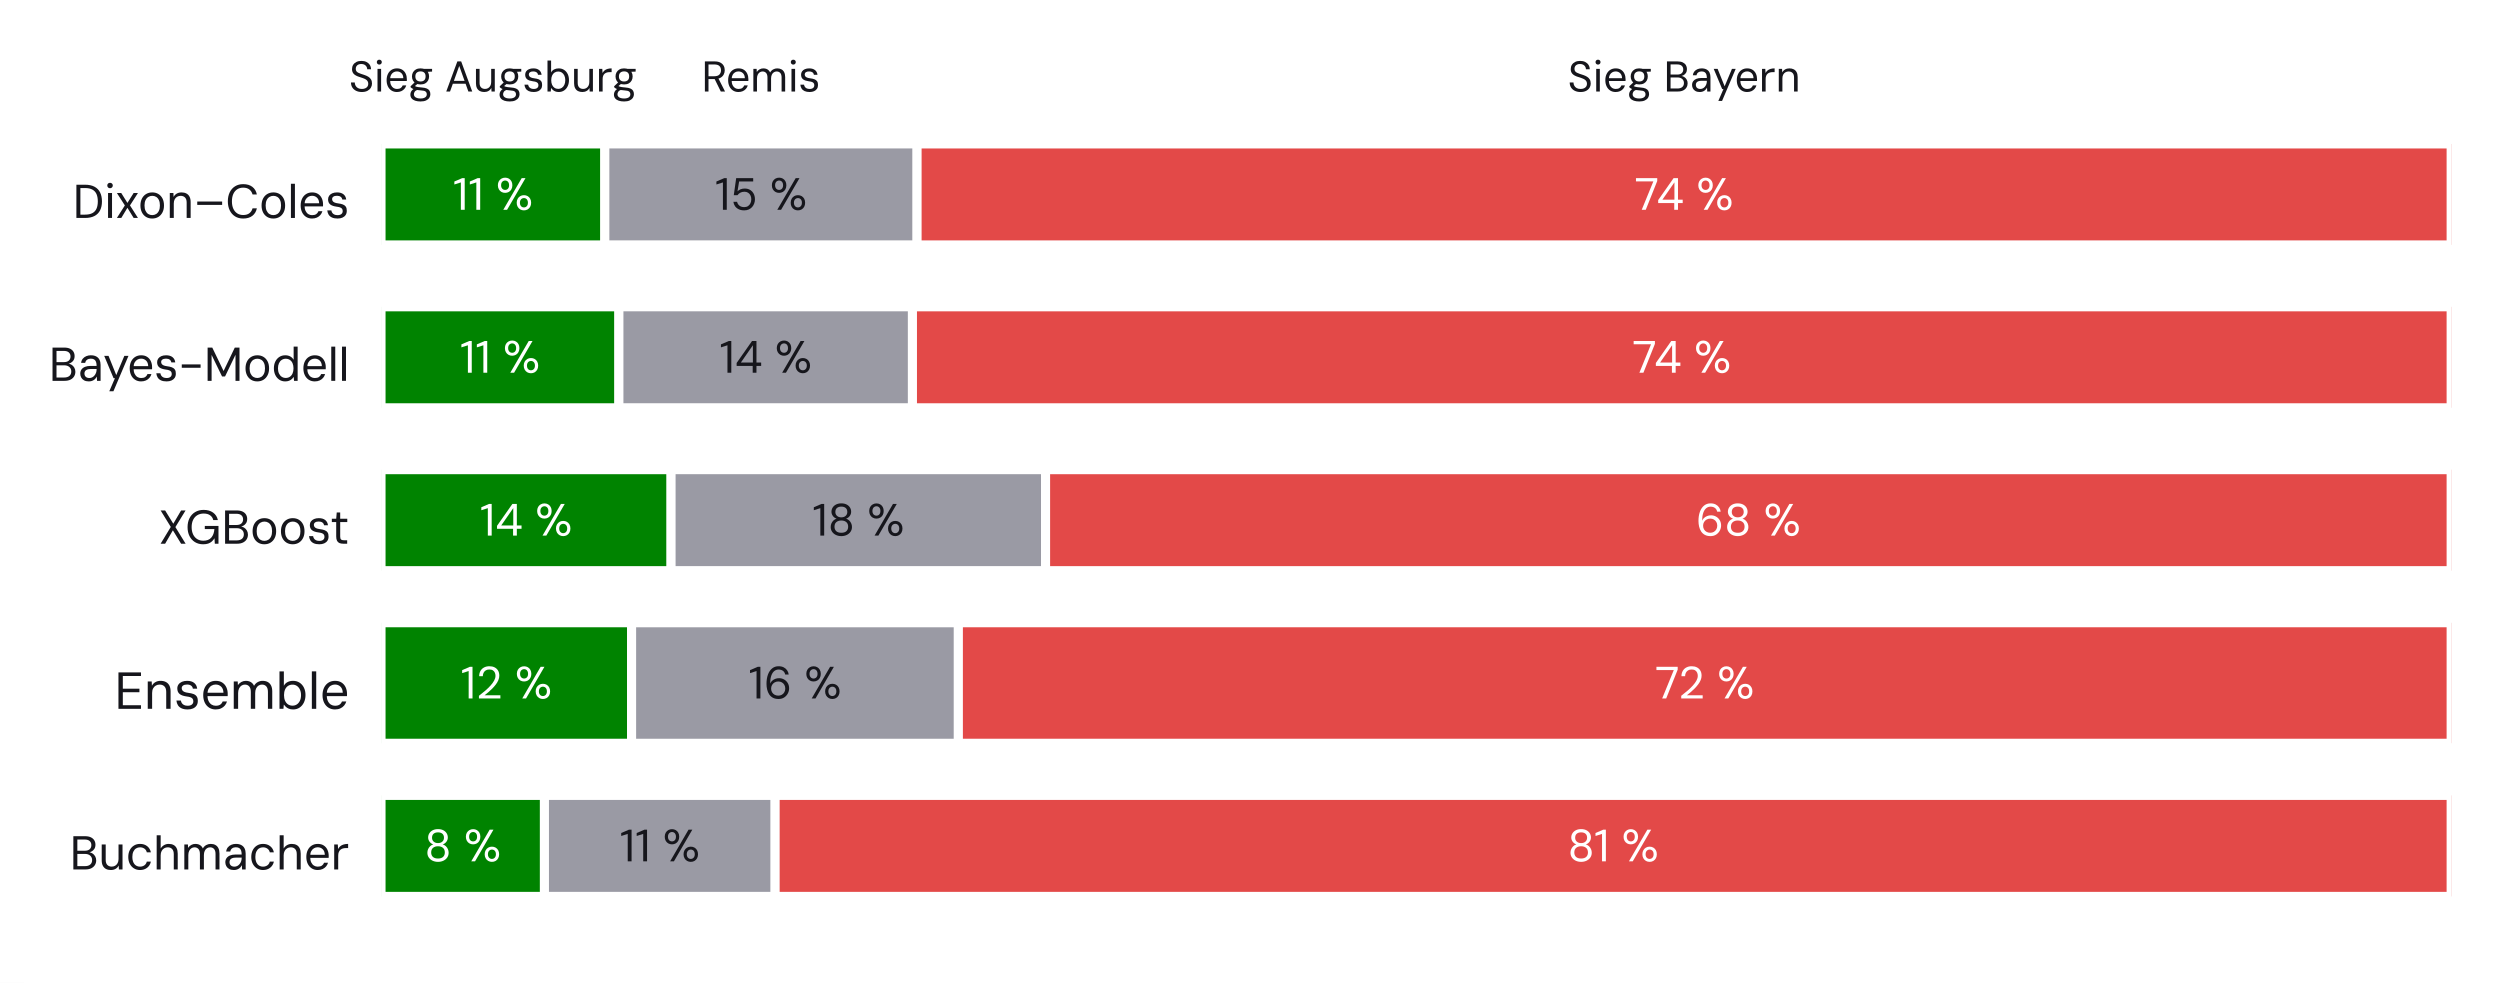
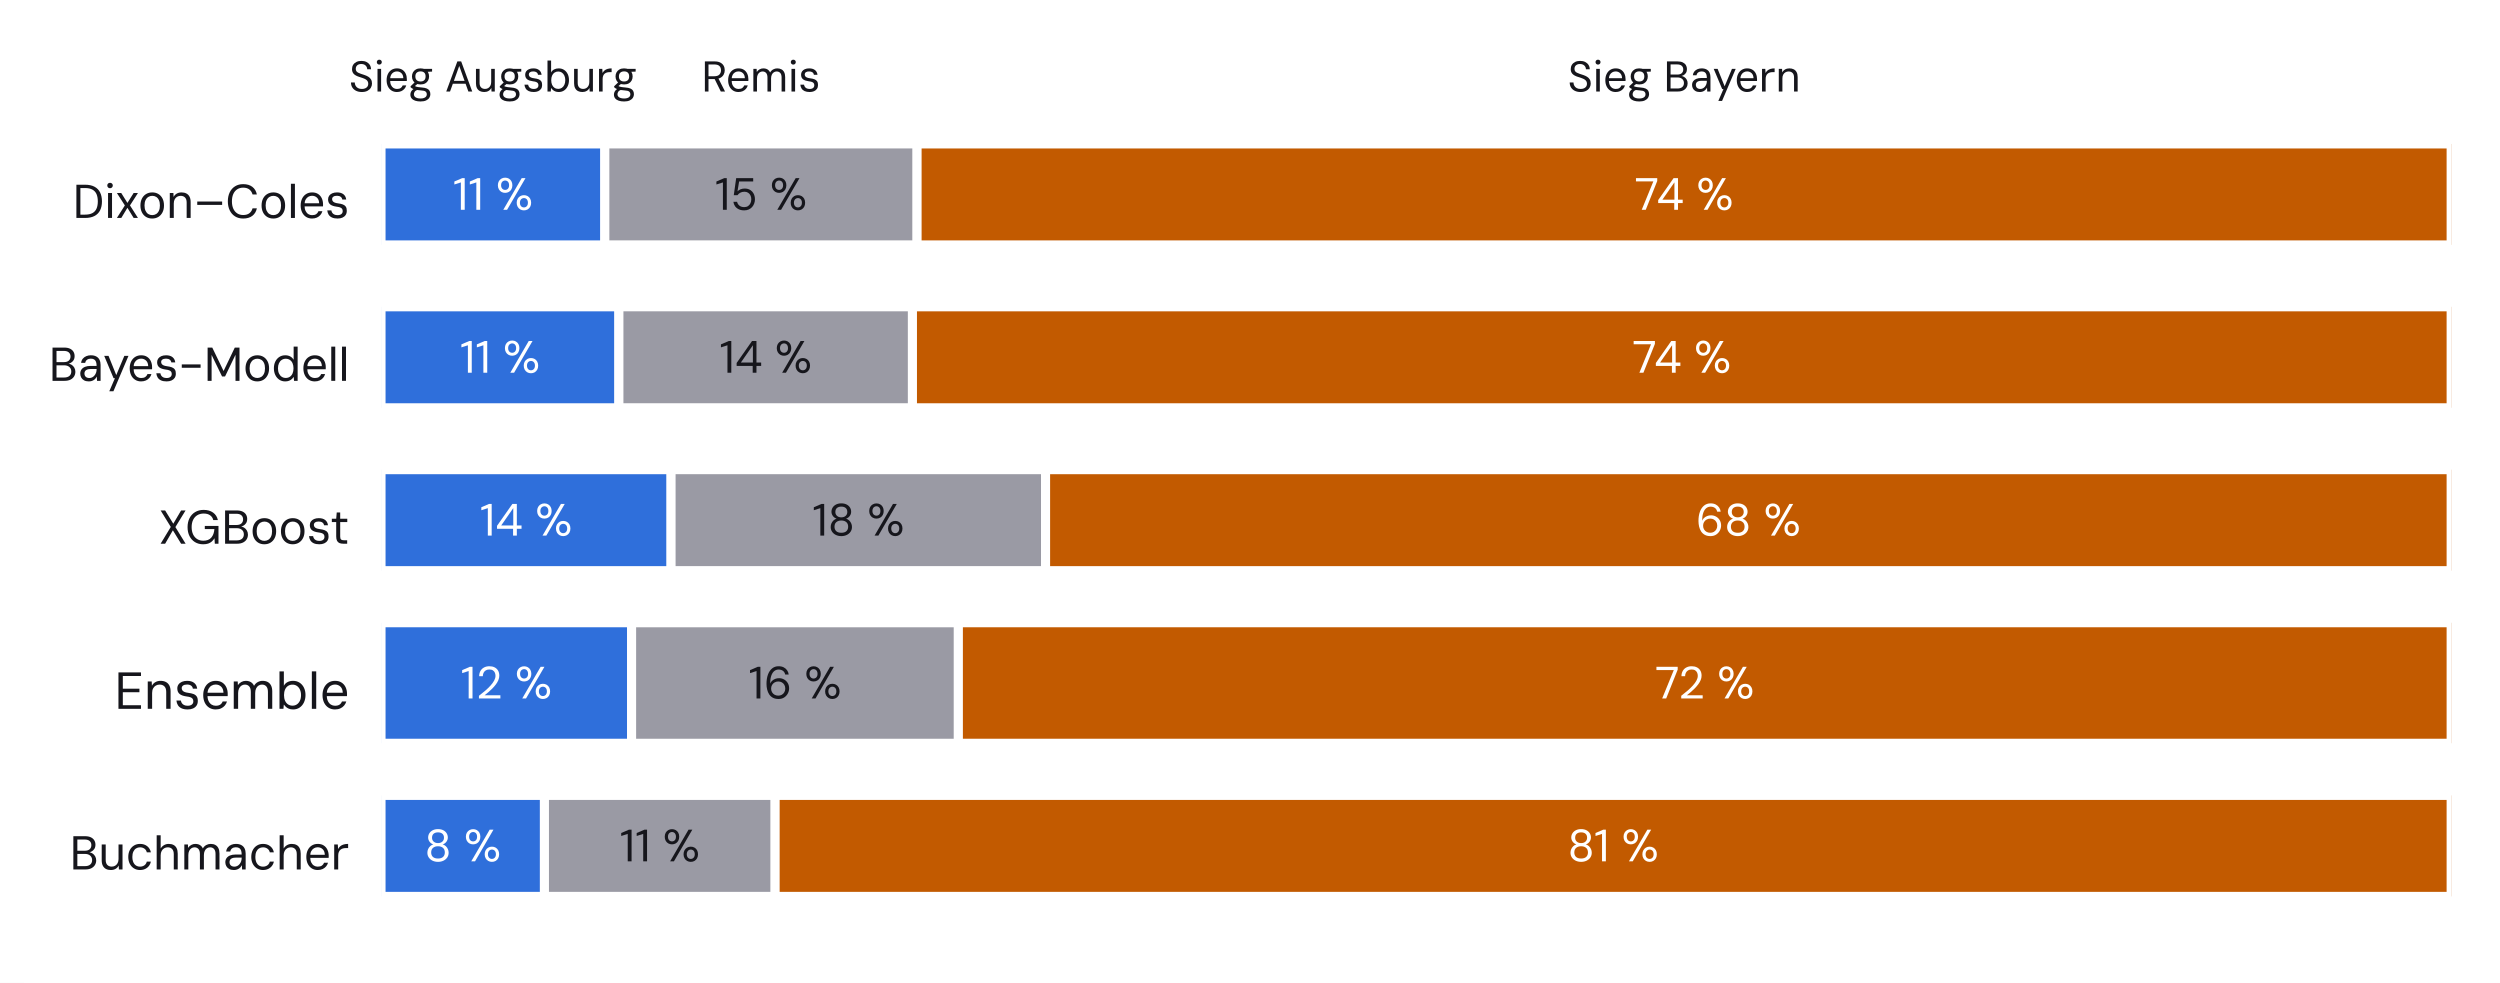
<svg xmlns="http://www.w3.org/2000/svg" xmlns:xlink="http://www.w3.org/1999/xlink" width="552.579pt" height="217.245pt" viewBox="-5.278 0 552.579 217.245" version="1.1">
  <defs>
    <style type="text/css">*{stroke-linejoin: round; stroke-linecap: butt}</style>
  </defs>
  <g id="figure_1">
    <rect x="-5.278" y="0" width="552.579" height="217.245" style="fill: #ffffff" />
    <g id="patch_1">
      <path d="M 0 217.245  L 547.301 217.245  L 547.301 0  L 0 0  z " style="fill: #ffffff" />
    </g>
    <g id="axes_1">
      <g id="patch_2">
        <path d="M 78.941 206.445  L 536.501 206.445  L 536.501 23.493  L 78.941 23.493  z " style="fill: #ffffff" />
      </g>
      <g id="patch_3">
-         <path d="M 78.941 198.129  L 115.06 198.129  L 115.06 175.809  L 78.941 175.809  z " clip-path="url(#pcc9190edcc)" style="fill: #008300; stroke: #ffffff; stroke-width: 2; stroke-linejoin: miter" />
+         <path d="M 78.941 198.129  L 115.06 198.129  L 115.06 175.809  L 78.941 175.809  z " clip-path="url(#pcc9190edcc)" style="fill: #2f6fdb; stroke: #ffffff; stroke-width: 2; stroke-linejoin: miter" />
      </g>
      <g id="patch_4">
        <path d="M 115.06 198.129  L 166.051 198.129  L 166.051 175.809  L 115.06 175.809  z " clip-path="url(#pcc9190edcc)" style="fill: #9a9aa4; stroke: #ffffff; stroke-width: 2; stroke-linejoin: miter" />
      </g>
      <g id="patch_5">
-         <path d="M 166.051 198.129  L 536.501 198.129  L 536.501 175.809  L 166.051 175.809  z " clip-path="url(#pcc9190edcc)" style="fill: #e34948; stroke: #ffffff; stroke-width: 2; stroke-linejoin: miter" />
+         <path d="M 166.051 198.129  L 536.501 198.129  L 536.501 175.809  L 166.051 175.809  z " clip-path="url(#pcc9190edcc)" style="fill: #c25a00; stroke: #ffffff; stroke-width: 2; stroke-linejoin: miter" />
      </g>
      <g id="patch_6">
-         <path d="M 78.941 164.289  L 134.324 164.289  L 134.324 137.649  L 78.941 137.649  z " clip-path="url(#pcc9190edcc)" style="fill: #008300; stroke: #ffffff; stroke-width: 2; stroke-linejoin: miter" />
+         <path d="M 78.941 164.289  L 134.324 164.289  L 134.324 137.649  L 78.941 137.649  z " clip-path="url(#pcc9190edcc)" style="fill: #2f6fdb; stroke: #ffffff; stroke-width: 2; stroke-linejoin: miter" />
      </g>
      <g id="patch_7">
        <path d="M 134.324 164.289  L 206.551 164.289  L 206.551 137.649  L 134.324 137.649  z " clip-path="url(#pcc9190edcc)" style="fill: #9a9aa4; stroke: #ffffff; stroke-width: 2; stroke-linejoin: miter" />
      </g>
      <g id="patch_8">
-         <path d="M 206.551 164.289  L 536.501 164.289  L 536.501 137.649  L 206.551 137.649  z " clip-path="url(#pcc9190edcc)" style="fill: #e34948; stroke: #ffffff; stroke-width: 2; stroke-linejoin: miter" />
+         <path d="M 206.551 164.289  L 536.501 164.289  L 536.501 137.649  L 206.551 137.649  z " clip-path="url(#pcc9190edcc)" style="fill: #c25a00; stroke: #ffffff; stroke-width: 2; stroke-linejoin: miter" />
      </g>
      <g id="patch_9">
-         <path d="M 78.941 126.129  L 143.048 126.129  L 143.048 103.809  L 78.941 103.809  z " clip-path="url(#pcc9190edcc)" style="fill: #008300; stroke: #ffffff; stroke-width: 2; stroke-linejoin: miter" />
+         <path d="M 78.941 126.129  L 143.048 126.129  L 143.048 103.809  L 78.941 103.809  z " clip-path="url(#pcc9190edcc)" style="fill: #2f6fdb; stroke: #ffffff; stroke-width: 2; stroke-linejoin: miter" />
      </g>
      <g id="patch_10">
        <path d="M 143.048 126.129  L 225.828 126.129  L 225.828 103.809  L 143.048 103.809  z " clip-path="url(#pcc9190edcc)" style="fill: #9a9aa4; stroke: #ffffff; stroke-width: 2; stroke-linejoin: miter" />
      </g>
      <g id="patch_11">
-         <path d="M 225.828 126.129  L 536.501 126.129  L 536.501 103.809  L 225.828 103.809  z " clip-path="url(#pcc9190edcc)" style="fill: #e34948; stroke: #ffffff; stroke-width: 2; stroke-linejoin: miter" />
+         <path d="M 225.828 126.129  L 536.501 126.129  L 536.501 103.809  L 225.828 103.809  z " clip-path="url(#pcc9190edcc)" style="fill: #c25a00; stroke: #ffffff; stroke-width: 2; stroke-linejoin: miter" />
      </g>
      <g id="patch_12">
-         <path d="M 78.941 90.129  L 131.518 90.129  L 131.518 67.809  L 78.941 67.809  z " clip-path="url(#pcc9190edcc)" style="fill: #008300; stroke: #ffffff; stroke-width: 2; stroke-linejoin: miter" />
+         <path d="M 78.941 90.129  L 131.518 90.129  L 131.518 67.809  L 78.941 67.809  z " clip-path="url(#pcc9190edcc)" style="fill: #2f6fdb; stroke: #ffffff; stroke-width: 2; stroke-linejoin: miter" />
      </g>
      <g id="patch_13">
        <path d="M 131.518 90.129  L 196.4 90.129  L 196.4 67.809  L 131.518 67.809  z " clip-path="url(#pcc9190edcc)" style="fill: #9a9aa4; stroke: #ffffff; stroke-width: 2; stroke-linejoin: miter" />
      </g>
      <g id="patch_14">
-         <path d="M 196.4 90.129  L 536.501 90.129  L 536.501 67.809  L 196.4 67.809  z " clip-path="url(#pcc9190edcc)" style="fill: #e34948; stroke: #ffffff; stroke-width: 2; stroke-linejoin: miter" />
+         <path d="M 196.4 90.129  L 536.501 90.129  L 536.501 67.809  L 196.4 67.809  z " clip-path="url(#pcc9190edcc)" style="fill: #c25a00; stroke: #ffffff; stroke-width: 2; stroke-linejoin: miter" />
      </g>
      <g id="patch_15">
-         <path d="M 78.941 54.129  L 128.407 54.129  L 128.407 31.809  L 78.941 31.809  z " clip-path="url(#pcc9190edcc)" style="fill: #008300; stroke: #ffffff; stroke-width: 2; stroke-linejoin: miter" />
+         <path d="M 78.941 54.129  L 128.407 54.129  L 128.407 31.809  L 78.941 31.809  z " clip-path="url(#pcc9190edcc)" style="fill: #2f6fdb; stroke: #ffffff; stroke-width: 2; stroke-linejoin: miter" />
      </g>
      <g id="patch_16">
        <path d="M 128.407 54.129  L 197.425 54.129  L 197.425 31.809  L 128.407 31.809  z " clip-path="url(#pcc9190edcc)" style="fill: #9a9aa4; stroke: #ffffff; stroke-width: 2; stroke-linejoin: miter" />
      </g>
      <g id="patch_17">
-         <path d="M 197.425 54.129  L 536.501 54.129  L 536.501 31.809  L 197.425 31.809  z " clip-path="url(#pcc9190edcc)" style="fill: #e34948; stroke: #ffffff; stroke-width: 2; stroke-linejoin: miter" />
+         <path d="M 197.425 54.129  L 536.501 54.129  L 536.501 31.809  L 197.425 31.809  z " clip-path="url(#pcc9190edcc)" style="fill: #c25a00; stroke: #ffffff; stroke-width: 2; stroke-linejoin: miter" />
      </g>
      <g id="matplotlib.axis_1" />
      <g id="matplotlib.axis_2">
        <g id="ytick_1">
          <g id="text_1">
            <g style="fill: #16161c" transform="translate(10.12734 192.177) scale(0.105 -0.105)">
              <defs>
                <path id="DMSans-9ptRegular-d" d="M 493 0  L 493 4480  L 2067 4480  Q 2541 4480 2851 4329  Q 3162 4179 3315 3920  Q 3469 3661 3469 3341  Q 3469 2995 3318 2764  Q 3168 2534 2928 2412  Q 2688 2291 2419 2266  L 2509 2330  Q 2797 2323 3040 2176  Q 3283 2029 3427 1779  Q 3571 1530 3571 1222  Q 3571 883 3404 604  Q 3238 326 2915 163  Q 2592 0 2118 0  L 493 0  z M 1030 448  L 2061 448  Q 2515 448 2768 662  Q 3021 877 3021 1261  Q 3021 1638 2761 1865  Q 2502 2093 2048 2093  L 1030 2093  L 1030 448  z M 1030 2522  L 2029 2522  Q 2464 2522 2691 2726  Q 2918 2931 2918 3283  Q 2918 3622 2691 3827  Q 2464 4032 2010 4032  L 1030 4032  L 1030 2522  z " transform="scale(0.015625)" />
                <path id="DMSans-9ptRegular-c4" d="M 1901 -77  Q 1434 -77 1075 140  Q 717 358 518 755  Q 320 1152 320 1683  Q 320 2221 521 2614  Q 723 3008 1084 3225  Q 1446 3443 1914 3443  Q 2387 3443 2742 3225  Q 3098 3008 3296 2614  Q 3494 2221 3494 1683  Q 3494 1152 3292 755  Q 3091 358 2732 140  Q 2374 -77 1901 -77  z M 1901 384  Q 2195 384 2432 528  Q 2669 672 2806 963  Q 2944 1254 2944 1683  Q 2944 2118 2809 2406  Q 2675 2694 2441 2838  Q 2208 2982 1914 2982  Q 1626 2982 1389 2838  Q 1152 2694 1011 2406  Q 870 2118 870 1683  Q 870 1254 1008 963  Q 1146 672 1379 528  Q 1613 384 1901 384  z " transform="scale(0.015625)" />
                <path id="DMSans-9ptRegular-b5" d="M 2432 0  L 902 1818  L 2342 3366  L 3002 3366  L 1357 1626  L 1363 2010  L 3117 0  L 2432 0  z M 454 0  L 454 4608  L 992 4608  L 992 0  L 454 0  z " transform="scale(0.015625)" />
                <path id="DMSans-9ptRegular-bd" d="M 454 0  L 454 3366  L 941 3366  L 966 2906  L 966 2906  Q 1120 3155 1382 3299  Q 1645 3443 1933 3443  Q 2176 3443 2371 3376  Q 2566 3309 2713 3171  Q 2861 3034 2950 2829  L 2950 2829  Q 3117 3130 3401 3286  Q 3686 3443 4000 3443  Q 4371 3443 4636 3299  Q 4902 3155 5046 2864  Q 5190 2573 5190 2138  L 5190 0  L 4659 0  L 4659 2080  Q 4659 2534 4460 2758  Q 4262 2982 3923 2982  Q 3693 2982 3504 2860  Q 3315 2739 3203 2502  Q 3091 2266 3091 1926  L 3091 0  L 2554 0  L 2554 2080  Q 2554 2534 2355 2758  Q 2157 2982 1824 2982  Q 1600 2982 1411 2860  Q 1222 2739 1107 2502  Q 992 2266 992 1926  L 992 0  L 454 0  z " transform="scale(0.015625)" />
                <path id="DMSans-9ptRegular-7e" d="M 1504 -77  Q 1120 -77 864 67  Q 608 211 480 451  Q 352 691 352 966  Q 352 1299 521 1532  Q 691 1766 998 1888  Q 1306 2010 1715 2010  L 2554 2010  Q 2554 2336 2477 2553  Q 2400 2771 2227 2880  Q 2054 2989 1766 2989  Q 1478 2989 1273 2845  Q 1069 2701 1018 2419  L 467 2419  Q 506 2752 691 2979  Q 877 3206 1161 3324  Q 1446 3443 1766 3443  Q 2221 3443 2515 3280  Q 2810 3117 2950 2825  Q 3091 2534 3091 2138  L 3091 0  L 2611 0  L 2579 576  L 2579 576  Q 2515 442 2416 323  Q 2317 205 2182 115  Q 2048 26 1878 -25  Q 1709 -77 1504 -77  z M 1581 378  Q 1792 378 1971 474  Q 2150 570 2281 733  Q 2413 896 2483 1101  Q 2554 1306 2554 1530  L 2554 1594  L 1760 1594  Q 1459 1594 1270 1517  Q 1082 1440 998 1302  Q 915 1165 915 992  Q 915 806 992 668  Q 1069 531 1219 454  Q 1370 378 1581 378  z " transform="scale(0.015625)" />
                <path id="DMSans-9ptRegular-94" d="M 1850 -77  Q 1402 -77 1056 140  Q 710 358 515 755  Q 320 1152 320 1683  Q 320 2214 515 2611  Q 710 3008 1059 3225  Q 1408 3443 1862 3443  Q 2349 3443 2675 3225  Q 3002 3008 3168 2643  Q 3334 2278 3334 1843  Q 3334 1779 3334 1715  Q 3334 1651 3328 1562  L 723 1562  L 723 1978  L 2810 1978  Q 2797 2470 2525 2729  Q 2253 2989 1850 2989  Q 1581 2989 1353 2857  Q 1126 2726 985 2470  Q 845 2214 845 1830  L 845 1651  Q 845 1229 985 944  Q 1126 659 1353 518  Q 1581 378 1850 378  Q 2208 378 2413 515  Q 2618 653 2714 909  L 3245 909  Q 3168 627 2979 403  Q 2790 179 2505 51  Q 2221 -77 1850 -77  z " transform="scale(0.015625)" />
                <path id="DMSans-9ptRegular-d2" d="M 454 0  L 454 3366  L 941 3366  L 979 2752  L 979 2752  Q 1094 2982 1280 3136  Q 1466 3290 1731 3366  Q 1997 3443 2330 3443  L 2330 2880  L 1997 2880  Q 1805 2880 1625 2829  Q 1446 2778 1302 2662  Q 1158 2547 1075 2348  Q 992 2150 992 1850  L 992 0  L 454 0  z " transform="scale(0.015625)" />
                <path id="DMSans-9ptRegular-d6" d="M 1670 -77  Q 1216 -77 918 60  Q 621 198 467 444  Q 314 691 282 1018  L 832 1018  Q 858 845 950 701  Q 1043 557 1222 467  Q 1402 378 1677 378  Q 1894 378 2048 445  Q 2202 512 2282 633  Q 2362 755 2362 915  Q 2362 1126 2269 1244  Q 2176 1363 2000 1424  Q 1824 1485 1562 1517  Q 1280 1555 1062 1625  Q 845 1696 694 1811  Q 544 1926 467 2099  Q 390 2272 390 2509  Q 390 2784 537 2995  Q 685 3206 957 3324  Q 1229 3443 1600 3443  Q 2144 3443 2461 3193  Q 2778 2944 2835 2483  L 2304 2483  Q 2272 2720 2086 2854  Q 1901 2989 1594 2989  Q 1267 2989 1100 2867  Q 934 2746 934 2547  Q 934 2400 1008 2281  Q 1082 2163 1261 2083  Q 1440 2003 1741 1965  Q 2118 1920 2380 1821  Q 2643 1722 2780 1517  Q 2918 1312 2912 960  Q 2912 627 2755 396  Q 2598 166 2320 44  Q 2042 -77 1670 -77  z " transform="scale(0.015625)" />
                <path id="DMSans-9ptRegular-8b" d="M 1907 -77  Q 1446 -77 1088 144  Q 730 365 525 761  Q 320 1158 320 1683  Q 320 2214 525 2608  Q 730 3002 1088 3222  Q 1446 3443 1907 3443  Q 2483 3443 2870 3136  Q 3258 2829 3366 2310  L 2816 2310  Q 2746 2630 2493 2806  Q 2240 2982 1901 2982  Q 1606 2982 1372 2835  Q 1139 2688 1004 2400  Q 870 2112 870 1683  Q 870 1363 947 1116  Q 1024 870 1161 707  Q 1299 544 1488 461  Q 1677 378 1901 378  Q 2131 378 2320 458  Q 2509 538 2640 691  Q 2771 845 2816 1056  L 3366 1056  Q 3264 550 2870 236  Q 2477 -77 1907 -77  z " transform="scale(0.015625)" />
                <path id="DMSans-9ptRegular-a5" d="M 454 0  L 454 4608  L 992 4608  L 992 2822  L 992 2822  Q 1158 3110 1446 3276  Q 1734 3443 2067 3443  Q 2458 3443 2730 3299  Q 3002 3155 3146 2860  Q 3290 2566 3290 2112  L 3290 0  L 2758 0  L 2758 2054  Q 2758 2515 2540 2748  Q 2323 2982 1952 2982  Q 1690 2982 1472 2857  Q 1254 2733 1123 2489  Q 992 2246 992 1901  L 992 0  L 454 0  z " transform="scale(0.015625)" />
              </defs>
              <use xlink:href="#DMSans-9ptRegular-d" />
              <use xlink:href="#DMSans-9ptRegular-e0" transform="translate(60.59375 0)" />
              <use xlink:href="#DMSans-9ptRegular-8b" transform="translate(118.2969 0)" />
              <use xlink:href="#DMSans-9ptRegular-a5" transform="translate(176 0)" />
              <use xlink:href="#DMSans-9ptRegular-bd" transform="translate(234.2031 0)" />
              <use xlink:href="#DMSans-9ptRegular-7e" transform="translate(322.1094 0)" />
              <use xlink:href="#DMSans-9ptRegular-8b" transform="translate(377.2031 0)" />
              <use xlink:href="#DMSans-9ptRegular-a5" transform="translate(434.9062 0)" />
              <use xlink:href="#DMSans-9ptRegular-94" transform="translate(493.1094 0)" />
              <use xlink:href="#DMSans-9ptRegular-d2" transform="translate(549.7031 0)" />
            </g>
          </g>
        </g>
        <g id="ytick_2">
          <g id="text_2">
            <g style="fill: #16161c" transform="translate(20.01867 156.673) scale(0.115 -0.115)">
              <defs>
                <path id="DMSans-9ptRegular-17" d="M 493 0  L 493 4480  L 3264 4480  L 3264 4038  L 1030 4038  L 1030 2477  L 3072 2477  L 3072 2042  L 1030 2042  L 1030 442  L 3264 442  L 3264 0  L 493 0  z " transform="scale(0.015625)" />
                <path id="DMSans-9ptRegular-be" d="M 454 0  L 454 3366  L 941 3366  L 966 2835  L 966 2835  Q 1114 3123 1392 3283  Q 1670 3443 2035 3443  Q 2406 3443 2681 3302  Q 2957 3162 3110 2874  Q 3264 2586 3264 2144  L 3264 0  L 2726 0  L 2726 2086  Q 2726 2534 2505 2758  Q 2285 2982 1914 2982  Q 1664 2982 1453 2864  Q 1242 2746 1117 2515  Q 992 2285 992 1952  L 992 0  L 454 0  z " transform="scale(0.015625)" />
                <path id="DMSans-9ptRegular-8a" d="M 2131 -77  Q 1824 -77 1603 16  Q 1382 109 1232 249  Q 1082 390 986 525  L 986 525  L 941 0  L 454 0  L 454 4608  L 992 4608  L 992 2835  Q 1146 3136 1446 3289  Q 1747 3443 2118 3443  Q 2579 3443 2924 3219  Q 3270 2995 3462 2601  Q 3654 2208 3654 1696  Q 3654 1190 3462 787  Q 3270 384 2928 153  Q 2586 -77 2131 -77  z M 2061 390  Q 2362 390 2595 547  Q 2829 704 2966 995  Q 3104 1286 3104 1683  Q 3104 2080 2966 2371  Q 2829 2662 2595 2819  Q 2362 2976 2061 2976  Q 1741 2976 1504 2819  Q 1267 2662 1139 2371  Q 1011 2080 1011 1683  Q 1011 1286 1139 995  Q 1267 704 1504 547  Q 1741 390 2061 390  z " transform="scale(0.015625)" />
                <path id="DMSans-9ptRegular-b7" d="M 454 0  L 454 4608  L 992 4608  L 992 0  L 454 0  z " transform="scale(0.015625)" />
              </defs>
              <use xlink:href="#DMSans-9ptRegular-17" />
              <use xlink:href="#DMSans-9ptRegular-be" transform="translate(56.90625 0)" />
              <use xlink:href="#DMSans-9ptRegular-d6" transform="translate(114.7031 0)" />
              <use xlink:href="#DMSans-9ptRegular-94" transform="translate(165.6094 0)" />
              <use xlink:href="#DMSans-9ptRegular-bd" transform="translate(222.2031 0)" />
              <use xlink:href="#DMSans-9ptRegular-8a" transform="translate(310.1094 0)" />
              <use xlink:href="#DMSans-9ptRegular-b7" transform="translate(372.3125 0)" />
              <use xlink:href="#DMSans-9ptRegular-94" transform="translate(394.9062 0)" />
            </g>
          </g>
        </g>
        <g id="ytick_3">
          <g id="text_3">
            <g style="fill: #16161c" transform="translate(29.81484 120.177) scale(0.105 -0.105)">
              <defs>
                <path id="DMSans-9ptRegular-72" d="M 250 0  L 1619 2259  L 250 4480  L 858 4480  L 1958 2694  L 1958 2694  L 3008 4480  L 3610 4480  L 2240 2240  L 3616 0  L 3008 0  L 1901 1805  L 1901 1805  L 858 0  L 250 0  z " transform="scale(0.015625)" />
                <path id="DMSans-9ptRegular-24" d="M 2413 -77  Q 1786 -77 1312 214  Q 838 506 576 1024  Q 314 1542 314 2234  Q 314 2918 579 3443  Q 845 3968 1334 4262  Q 1824 4557 2490 4557  Q 3245 4557 3750 4195  Q 4256 3834 4397 3187  L 3776 3187  Q 3686 3590 3353 3827  Q 3021 4064 2490 4064  Q 1997 4064 1629 3843  Q 1261 3622 1062 3212  Q 864 2803 864 2234  Q 864 1664 1062 1251  Q 1261 838 1616 620  Q 1971 403 2432 403  Q 3149 403 3513 825  Q 3878 1248 3930 1971  L 2637 1971  L 2637 2394  L 4480 2394  L 4480 0  L 3987 0  L 3942 736  L 3942 736  Q 3782 474 3574 291  Q 3366 109 3084 16  Q 2803 -77 2413 -77  z " transform="scale(0.015625)" />
                <path id="DMSans-9ptRegular-dc" d="M 1760 0  Q 1472 0 1261 89  Q 1050 179 938 393  Q 826 608 826 973  L 826 2912  L 237 2912  L 237 3366  L 826 3366  L 896 4205  L 1363 4205  L 1363 3366  L 2317 3366  L 2317 2912  L 1363 2912  L 1363 973  Q 1363 672 1484 566  Q 1606 461 1914 461  L 2304 461  L 2304 0  L 1760 0  z " transform="scale(0.015625)" />
              </defs>
              <use xlink:href="#DMSans-9ptRegular-72" />
              <use xlink:href="#DMSans-9ptRegular-24" transform="translate(55.70312 0)" />
              <use xlink:href="#DMSans-9ptRegular-d" transform="translate(131.9062 0)" />
              <use xlink:href="#DMSans-9ptRegular-c4" transform="translate(192.5 0)" />
              <use xlink:href="#DMSans-9ptRegular-c4" transform="translate(252.2031 0)" />
              <use xlink:href="#DMSans-9ptRegular-d6" transform="translate(311.9062 0)" />
              <use xlink:href="#DMSans-9ptRegular-dc" transform="translate(360.6094 0)" />
            </g>
          </g>
        </g>
        <g id="ytick_4">
          <g id="text_4">
            <g style="fill: #16161c" transform="translate(5.522109 84.177) scale(0.105 -0.105)">
              <defs>
                <path id="DMSans-9ptRegular-f2" d="M 832 -1408  L 1594 358  L 1408 358  L 147 3366  L 730 3366  L 1773 774  L 1773 774  L 2861 3366  L 3418 3366  L 1389 -1408  L 832 -1408  z " transform="scale(0.015625)" />
                <path id="DMSans-9ptRegular-a7" d="M 506 0  L 506 3366  L 1043 3366  L 1043 0  L 506 0  z M 774 4006  Q 614 4006 508 4112  Q 403 4218 403 4378  Q 403 4538 508 4637  Q 614 4736 774 4736  Q 928 4736 1037 4637  Q 1146 4538 1146 4378  Q 1146 4218 1037 4112  Q 928 4006 774 4006  z " transform="scale(0.015625)" />
                <path id="DMSans-9ptRegular-155" d="M 455 1760  L 455 2214  L 2989 2214  L 2989 1760  L 455 1760  z " transform="scale(0.015625)" />
                <path id="DMSans-9ptRegular-3e" d="M 493 0  L 493 4480  L 1120 4480  L 2643 1325  L 2643 1325  L 4154 4480  L 4787 4480  L 4787 0  L 4250 0  L 4250 3514  L 4250 3514  L 2842 589  L 2438 589  L 1030 3488  L 1030 3488  L 1030 0  L 493 0  z " transform="scale(0.015625)" />
                <path id="DMSans-9ptRegular-90" d="M 1843 -77  Q 1395 -77 1049 153  Q 704 384 512 784  Q 320 1184 320 1690  Q 320 2202 512 2595  Q 704 2989 1049 3216  Q 1395 3443 1850 3443  Q 2246 3443 2531 3283  Q 2816 3123 2982 2835  L 2982 4608  L 3520 4608  L 3520 0  L 3034 0  L 2989 538  L 2989 538  Q 2893 378 2736 237  Q 2579 96 2358 9  Q 2138 -77 1843 -77  z M 1914 390  Q 2234 390 2470 547  Q 2707 704 2835 995  Q 2963 1286 2963 1683  Q 2963 2080 2835 2371  Q 2707 2662 2470 2819  Q 2234 2976 1914 2976  Q 1613 2976 1376 2819  Q 1139 2662 1004 2371  Q 870 2080 870 1683  Q 870 1286 1004 995  Q 1139 704 1376 547  Q 1613 390 1914 390  z " transform="scale(0.015625)" />
              </defs>
              <use xlink:href="#DMSans-9ptRegular-d" />
              <use xlink:href="#DMSans-9ptRegular-7e" transform="translate(60.59375 0)" />
              <use xlink:href="#DMSans-9ptRegular-f2" transform="translate(114.1875 0)" />
              <use xlink:href="#DMSans-9ptRegular-94" transform="translate(165.1875 0)" />
              <use xlink:href="#DMSans-9ptRegular-d6" transform="translate(221.7812 0)" />
              <use xlink:href="#DMSans-9ptRegular-155" transform="translate(272.6875 0)" />
              <use xlink:href="#DMSans-9ptRegular-3e" transform="translate(326.4844 0)" />
              <use xlink:href="#DMSans-9ptRegular-c4" transform="translate(408.9844 0)" />
              <use xlink:href="#DMSans-9ptRegular-90" transform="translate(468.6875 0)" />
              <use xlink:href="#DMSans-9ptRegular-94" transform="translate(530.7812 0)" />
              <use xlink:href="#DMSans-9ptRegular-b7" transform="translate(587.375 0)" />
              <use xlink:href="#DMSans-9ptRegular-b7" transform="translate(609.9688 0)" />
            </g>
          </g>
        </g>
        <g id="ytick_5">
          <g id="text_5">
            <g style="fill: #16161c" transform="translate(10.8 48.177) scale(0.105 -0.105)">
              <defs>
                <path id="DMSans-9ptRegular-13" d="M 493 0  L 493 4480  L 1645 4480  Q 2426 4480 2934 4208  Q 3443 3936 3689 3433  Q 3936 2931 3936 2227  Q 3936 1536 3689 1037  Q 3443 538 2934 269  Q 2426 0 1645 0  L 493 0  z M 1030 448  L 1632 448  Q 2278 448 2662 662  Q 3046 877 3212 1277  Q 3379 1677 3379 2227  Q 3379 2790 3212 3193  Q 3046 3597 2662 3814  Q 2278 4032 1632 4032  L 1030 4032  L 1030 448  z " transform="scale(0.015625)" />
                <path id="DMSans-9ptRegular-f1" d="M 154 0  L 1229 1690  L 154 3366  L 742 3366  L 1574 2029  L 1574 2029  L 2413 3366  L 2995 3366  L 1920 1690  L 2995 0  L 2413 0  L 1574 1370  L 1574 1370  L 749 0  L 154 0  z " transform="scale(0.015625)" />
                <path id="DMSans-9ptRegular-156" d="M 454 1760  L 454 2214  L 3808 2214  L 3808 1760  L 454 1760  z " transform="scale(0.015625)" />
                <path id="DMSans-9ptRegular-e" d="M 2381 -77  Q 1747 -77 1283 214  Q 819 506 566 1027  Q 314 1549 314 2240  Q 314 2931 566 3452  Q 819 3974 1283 4265  Q 1747 4557 2381 4557  Q 3142 4557 3616 4192  Q 4090 3827 4224 3162  L 3642 3162  Q 3533 3578 3222 3830  Q 2912 4083 2381 4083  Q 1920 4083 1577 3862  Q 1235 3642 1049 3229  Q 864 2816 864 2240  Q 864 1664 1049 1251  Q 1235 838 1577 617  Q 1920 397 2381 397  Q 2912 397 3222 643  Q 3533 890 3642 1299  L 4224 1299  Q 4090 653 3616 288  Q 3142 -77 2381 -77  z " transform="scale(0.015625)" />
              </defs>
              <use xlink:href="#DMSans-9ptRegular-13" />
              <use xlink:href="#DMSans-9ptRegular-a7" transform="translate(66.40625 0)" />
              <use xlink:href="#DMSans-9ptRegular-f1" transform="translate(90.5 0)" />
              <use xlink:href="#DMSans-9ptRegular-c4" transform="translate(137.5 0)" />
              <use xlink:href="#DMSans-9ptRegular-be" transform="translate(197.2031 0)" />
              <use xlink:href="#DMSans-9ptRegular-156" transform="translate(255 0)" />
              <use xlink:href="#DMSans-9ptRegular-e" transform="translate(321.5938 0)" />
              <use xlink:href="#DMSans-9ptRegular-c4" transform="translate(392.5 0)" />
              <use xlink:href="#DMSans-9ptRegular-b7" transform="translate(452.2031 0)" />
              <use xlink:href="#DMSans-9ptRegular-94" transform="translate(474.7969 0)" />
              <use xlink:href="#DMSans-9ptRegular-d6" transform="translate(531.3906 0)" />
            </g>
          </g>
        </g>
      </g>
      <g id="text_6">
        <g style="fill: #ffffff" transform="translate(88.51466 190.379) scale(0.1 -0.1)">
          <defs>
            <path id="DMSans-9ptRegular-12a" d="M 1933 -77  Q 1510 -77 1168 86  Q 826 250 627 541  Q 429 832 429 1216  Q 429 1491 534 1728  Q 640 1965 825 2141  Q 1011 2317 1261 2387  Q 922 2515 730 2784  Q 538 3053 538 3366  Q 538 3699 707 3968  Q 877 4237 1190 4397  Q 1504 4557 1933 4557  Q 2368 4557 2678 4397  Q 2989 4237 3155 3968  Q 3322 3699 3322 3366  Q 3322 3053 3133 2784  Q 2944 2515 2605 2387  Q 2854 2317 3040 2141  Q 3226 1965 3331 1728  Q 3437 1491 3437 1216  Q 3437 832 3238 541  Q 3040 250 2697 86  Q 2355 -77 1933 -77  z M 1933 397  Q 2413 397 2656 630  Q 2899 864 2899 1248  Q 2899 1683 2633 1907  Q 2368 2131 1933 2131  Q 1498 2131 1232 1907  Q 966 1683 966 1248  Q 966 864 1206 630  Q 1446 397 1933 397  z M 1933 2579  Q 2317 2579 2547 2790  Q 2778 3002 2778 3334  Q 2778 3712 2550 3904  Q 2323 4096 1933 4096  Q 1542 4096 1315 3904  Q 1088 3712 1088 3334  Q 1088 3002 1318 2790  Q 1549 2579 1933 2579  z " transform="scale(0.015625)" />
            <path id="DMSans-9ptRegular-1a5" d="M 1050 0  L 3654 4480  L 4192 4480  L 1587 0  L 1050 0  z M 3974 -77  Q 3686 -77 3456 54  Q 3226 186 3088 429  Q 2950 672 2950 998  Q 2950 1331 3088 1571  Q 3226 1811 3456 1942  Q 3686 2074 3974 2074  Q 4269 2074 4496 1942  Q 4723 1811 4857 1571  Q 4992 1331 4992 998  Q 4992 672 4857 429  Q 4723 186 4492 54  Q 4262 -77 3974 -77  z M 3968 339  Q 4122 339 4250 412  Q 4378 486 4458 633  Q 4538 781 4538 998  Q 4538 1222 4461 1369  Q 4384 1517 4256 1590  Q 4128 1664 3974 1664  Q 3827 1664 3696 1590  Q 3565 1517 3485 1369  Q 3405 1222 3405 998  Q 3405 781 3485 633  Q 3565 486 3693 412  Q 3821 339 3968 339  z M 1312 2400  Q 1024 2400 793 2531  Q 563 2662 425 2905  Q 288 3149 288 3475  Q 288 3808 425 4048  Q 563 4288 796 4419  Q 1030 4550 1318 4550  Q 1606 4550 1836 4419  Q 2067 4288 2201 4048  Q 2336 3808 2336 3475  Q 2336 3149 2201 2905  Q 2067 2662 1833 2531  Q 1600 2400 1312 2400  z M 1312 2816  Q 1466 2816 1594 2889  Q 1722 2963 1798 3110  Q 1875 3258 1875 3475  Q 1875 3699 1798 3849  Q 1722 4000 1594 4073  Q 1466 4147 1318 4147  Q 1171 4147 1036 4073  Q 902 4000 822 3849  Q 742 3699 742 3475  Q 742 3258 822 3110  Q 902 2963 1033 2889  Q 1165 2816 1312 2816  z " transform="scale(0.015625)" />
            <path id="DMSans-9ptRegular-142" transform="scale(0.015625)" />
          </defs>
          <use xlink:href="#DMSans-9ptRegular-12a" />
          <use xlink:href="#DMSans-9ptRegular-142" transform="translate(60.40625 0)" />
          <use xlink:href="#DMSans-9ptRegular-1a5" transform="translate(87.3125 0)" />
        </g>
      </g>
      <g id="text_7">
        <g style="fill: #16161c" transform="translate(131.6698 190.379) scale(0.1 -0.1)">
          <defs>
            <path id="DMSans-9ptRegular-123" d="M 1152 0  L 1152 3878  L 230 3584  L 230 4006  L 1331 4480  L 1696 4480  L 1696 0  L 1152 0  z " transform="scale(0.015625)" />
          </defs>
          <use xlink:href="#DMSans-9ptRegular-123" />
          <use xlink:href="#DMSans-9ptRegular-123" transform="translate(34.20312 0)" />
          <use xlink:href="#DMSans-9ptRegular-142" transform="translate(68.40625 0)" />
          <use xlink:href="#DMSans-9ptRegular-1a5" transform="translate(95.3125 0)" />
        </g>
      </g>
      <g id="text_8">
        <g style="fill: #ffffff" transform="translate(341.1802 190.379) scale(0.1 -0.1)">
          <use xlink:href="#DMSans-9ptRegular-12a" />
          <use xlink:href="#DMSans-9ptRegular-123" transform="translate(58.40625 0)" />
          <use xlink:href="#DMSans-9ptRegular-142" transform="translate(92.60938 0)" />
          <use xlink:href="#DMSans-9ptRegular-1a5" transform="translate(119.5156 0)" />
        </g>
      </g>
      <g id="text_9">
        <g style="fill: #ffffff" transform="translate(96.51166 154.379) scale(0.1 -0.1)">
          <defs>
            <path id="DMSans-9ptRegular-124" d="M 416 0  L 416 378  Q 890 736 1312 1101  Q 1734 1466 2060 1827  Q 2387 2189 2572 2534  Q 2758 2880 2758 3200  Q 2758 3437 2672 3638  Q 2586 3840 2397 3968  Q 2208 4096 1888 4096  Q 1581 4096 1376 3965  Q 1171 3834 1068 3619  Q 966 3405 966 3149  L 448 3149  Q 454 3590 640 3907  Q 826 4224 1152 4390  Q 1478 4557 1894 4557  Q 2304 4557 2617 4406  Q 2931 4256 3113 3958  Q 3296 3661 3296 3219  Q 3296 2906 3165 2592  Q 3034 2278 2810 1980  Q 2586 1683 2314 1408  Q 2042 1133 1754 889  Q 1466 646 1210 448  L 3450 448  L 3450 0  L 416 0  z " transform="scale(0.015625)" />
          </defs>
          <use xlink:href="#DMSans-9ptRegular-123" />
          <use xlink:href="#DMSans-9ptRegular-124" transform="translate(34.20312 0)" />
          <use xlink:href="#DMSans-9ptRegular-142" transform="translate(93.10938 0)" />
          <use xlink:href="#DMSans-9ptRegular-1a5" transform="translate(120.0156 0)" />
        </g>
      </g>
      <g id="text_10">
        <g style="fill: #16161c" transform="translate(160.1416 154.379) scale(0.1 -0.1)">
          <defs>
            <path id="DMSans-9ptRegular-128" d="M 2080 -77  Q 1600 -77 1270 102  Q 941 282 745 586  Q 550 890 460 1274  Q 371 1658 371 2061  Q 371 2803 572 3363  Q 774 3923 1158 4240  Q 1542 4557 2086 4557  Q 2509 4557 2813 4397  Q 3117 4237 3296 3971  Q 3475 3706 3514 3379  L 3014 3379  Q 2950 3718 2704 3904  Q 2458 4090 2080 4090  Q 1741 4090 1475 3878  Q 1210 3667 1056 3241  Q 902 2816 883 2157  Q 883 2144 883 2131  Q 883 2118 883 2106  Q 973 2310 1152 2483  Q 1331 2656 1587 2761  Q 1843 2867 2150 2867  Q 2528 2867 2851 2688  Q 3174 2509 3372 2185  Q 3571 1862 3571 1427  Q 3571 1050 3388 704  Q 3206 358 2873 140  Q 2541 -77 2080 -77  z M 2042 397  Q 2323 397 2544 525  Q 2765 653 2896 880  Q 3027 1107 3027 1402  Q 3027 1702 2896 1926  Q 2765 2150 2544 2275  Q 2323 2400 2042 2400  Q 1754 2400 1523 2269  Q 1293 2138 1158 1910  Q 1024 1683 1024 1395  Q 1024 1101 1158 873  Q 1293 646 1523 521  Q 1754 397 2042 397  z " transform="scale(0.015625)" />
          </defs>
          <use xlink:href="#DMSans-9ptRegular-123" />
          <use xlink:href="#DMSans-9ptRegular-128" transform="translate(34.20312 0)" />
          <use xlink:href="#DMSans-9ptRegular-142" transform="translate(96.60938 0)" />
          <use xlink:href="#DMSans-9ptRegular-1a5" transform="translate(123.5156 0)" />
        </g>
      </g>
      <g id="text_11">
        <g style="fill: #ffffff" transform="translate(360.555 154.379) scale(0.1 -0.1)">
          <defs>
            <path id="DMSans-9ptRegular-129" d="M 998 0  L 2643 4019  L 186 4019  L 186 4480  L 3194 4480  L 3194 4077  L 1568 0  L 998 0  z " transform="scale(0.015625)" />
          </defs>
          <use xlink:href="#DMSans-9ptRegular-129" />
          <use xlink:href="#DMSans-9ptRegular-124" transform="translate(51.20312 0)" />
          <use xlink:href="#DMSans-9ptRegular-142" transform="translate(110.1094 0)" />
          <use xlink:href="#DMSans-9ptRegular-1a5" transform="translate(137.0156 0)" />
        </g>
      </g>
      <g id="text_12">
        <g style="fill: #ffffff" transform="translate(100.7485 118.379) scale(0.1 -0.1)">
          <defs>
            <path id="DMSans-9ptRegular-126" d="M 2534 0  L 2534 960  L 262 960  L 262 1376  L 2438 4480  L 3066 4480  L 3066 1434  L 3731 1434  L 3731 960  L 3066 960  L 3066 0  L 2534 0  z M 858 1434  L 2560 1434  L 2560 3885  L 2560 3885  L 858 1434  z " transform="scale(0.015625)" />
          </defs>
          <use xlink:href="#DMSans-9ptRegular-123" />
          <use xlink:href="#DMSans-9ptRegular-126" transform="translate(34.20312 0)" />
          <use xlink:href="#DMSans-9ptRegular-142" transform="translate(95.60938 0)" />
          <use xlink:href="#DMSans-9ptRegular-1a5" transform="translate(122.5156 0)" />
        </g>
      </g>
      <g id="text_13">
        <g style="fill: #16161c" transform="translate(174.2421 118.379) scale(0.1 -0.1)">
          <use xlink:href="#DMSans-9ptRegular-123" />
          <use xlink:href="#DMSans-9ptRegular-12a" transform="translate(34.20312 0)" />
          <use xlink:href="#DMSans-9ptRegular-142" transform="translate(94.60938 0)" />
          <use xlink:href="#DMSans-9ptRegular-1a5" transform="translate(121.5156 0)" />
        </g>
      </g>
      <g id="text_14">
        <g style="fill: #ffffff" transform="translate(369.5585 118.379) scale(0.1 -0.1)">
          <use xlink:href="#DMSans-9ptRegular-128" />
          <use xlink:href="#DMSans-9ptRegular-12a" transform="translate(62.40625 0)" />
          <use xlink:href="#DMSans-9ptRegular-142" transform="translate(122.8125 0)" />
          <use xlink:href="#DMSans-9ptRegular-1a5" transform="translate(149.7188 0)" />
        </g>
      </g>
      <g id="text_15">
        <g style="fill: #ffffff" transform="translate(96.34361 82.379) scale(0.1 -0.1)">
          <use xlink:href="#DMSans-9ptRegular-123" />
          <use xlink:href="#DMSans-9ptRegular-123" transform="translate(34.20312 0)" />
          <use xlink:href="#DMSans-9ptRegular-142" transform="translate(68.40625 0)" />
          <use xlink:href="#DMSans-9ptRegular-1a5" transform="translate(95.3125 0)" />
        </g>
      </g>
      <g id="text_16">
        <g style="fill: #16161c" transform="translate(153.7127 82.379) scale(0.1 -0.1)">
          <use xlink:href="#DMSans-9ptRegular-123" />
          <use xlink:href="#DMSans-9ptRegular-126" transform="translate(34.20312 0)" />
          <use xlink:href="#DMSans-9ptRegular-142" transform="translate(95.60938 0)" />
          <use xlink:href="#DMSans-9ptRegular-1a5" transform="translate(122.5156 0)" />
        </g>
      </g>
      <g id="text_17">
        <g style="fill: #ffffff" transform="translate(355.52 82.379) scale(0.1 -0.1)">
          <use xlink:href="#DMSans-9ptRegular-129" />
          <use xlink:href="#DMSans-9ptRegular-126" transform="translate(47.89062 0)" />
          <use xlink:href="#DMSans-9ptRegular-142" transform="translate(109.2969 0)" />
          <use xlink:href="#DMSans-9ptRegular-1a5" transform="translate(136.2031 0)" />
        </g>
      </g>
      <g id="text_18">
        <g style="fill: #ffffff" transform="translate(94.78819 46.379) scale(0.1 -0.1)">
          <use xlink:href="#DMSans-9ptRegular-123" />
          <use xlink:href="#DMSans-9ptRegular-123" transform="translate(34.20312 0)" />
          <use xlink:href="#DMSans-9ptRegular-142" transform="translate(68.40625 0)" />
          <use xlink:href="#DMSans-9ptRegular-1a5" transform="translate(95.3125 0)" />
        </g>
      </g>
      <g id="text_19">
        <g style="fill: #16161c" transform="translate(71.84393 20.224) scale(0.095 -0.095)">
          <defs>
            <path id="DMSans-9ptRegular-1" d="M 198 0  L 1850 4480  L 2419 4480  L 4064 0  L 3488 0  L 2131 3808  L 2131 3808  L 762 0  L 198 0  z M 954 1152  L 1107 1587  L 3136 1587  L 3290 1152  L 954 1152  z " transform="scale(0.015625)" />
            <path id="DMSans-9ptRegular-e0" d="M 1664 -77  Q 1293 -77 1017 64  Q 742 205 588 496  Q 435 787 435 1222  L 435 3366  L 973 3366  L 973 1280  Q 973 832 1193 608  Q 1414 384 1786 384  Q 2042 384 2246 502  Q 2451 621 2576 851  Q 2701 1082 2701 1414  L 2701 3366  L 3238 3366  L 3238 0  L 2752 0  L 2720 538  L 2720 538  Q 2586 243 2307 83  Q 2029 -77 1664 -77  z " transform="scale(0.015625)" />
            <path id="DMSans-9ptRegular-a1" d="M 1773 -1485  Q 1318 -1485 976 -1373  Q 634 -1261 445 -1030  Q 256 -800 256 -461  Q 256 -301 317 -128  Q 378 45 528 205  Q 678 365 954 493  L 1363 275  Q 998 134 889 -51  Q 781 -237 781 -410  Q 781 -621 905 -761  Q 1030 -902 1254 -972  Q 1478 -1043 1773 -1043  Q 2061 -1043 2269 -969  Q 2477 -896 2589 -758  Q 2701 -621 2701 -435  Q 2701 -166 2528 -16  Q 2355 134 1856 160  Q 1466 186 1203 230  Q 941 275 771 336  Q 602 397 490 473  Q 378 550 288 634  L 288 781  L 922 1389  L 1427 1222  L 736 653  L 819 896  Q 890 845 954 800  Q 1018 755 1130 720  Q 1242 685 1443 653  Q 1645 621 1978 595  Q 2438 563 2713 441  Q 2989 320 3110 105  Q 3232 -109 3232 -416  Q 3232 -685 3081 -928  Q 2931 -1171 2608 -1328  Q 2285 -1485 1773 -1485  z M 1766 1050  Q 1357 1050 1072 1206  Q 787 1363 640 1635  Q 493 1907 493 2246  Q 493 2586 643 2854  Q 794 3123 1078 3283  Q 1363 3443 1766 3443  Q 2182 3443 2464 3283  Q 2746 3123 2893 2854  Q 3040 2586 3040 2246  Q 3040 1907 2893 1635  Q 2746 1363 2464 1206  Q 2182 1050 1766 1050  z M 1766 1491  Q 2125 1491 2323 1680  Q 2522 1869 2522 2246  Q 2522 2624 2323 2809  Q 2125 2995 1766 2995  Q 1427 2995 1212 2809  Q 998 2624 998 2246  Q 998 1869 1206 1680  Q 1414 1491 1766 1491  z M 2330 2912  L 2170 3366  L 3488 3366  L 3488 2963  L 2330 2912  z " transform="scale(0.015625)" />
            <path id="DMSans-9ptRegular-141" transform="scale(0.015625)" />
            <path id="DMSans-9ptRegular-ec" d="M 1152 0  L 160 3366  L 698 3366  L 1434 685  L 1434 685  L 2214 3366  L 2822 3366  L 3610 691  L 3610 691  L 4339 3366  L 4883 3366  L 3891 0  L 3341 0  L 2522 2803  L 2522 2803  L 1702 0  L 1152 0  z " transform="scale(0.015625)" />
            <path id="DMSans-9ptRegular-57" d="M 1926 -77  Q 1434 -77 1069 102  Q 704 282 505 602  Q 307 922 307 1344  L 870 1344  Q 870 1082 992 861  Q 1114 640 1347 509  Q 1581 378 1926 378  Q 2227 378 2441 477  Q 2656 576 2768 749  Q 2880 922 2880 1139  Q 2880 1382 2774 1545  Q 2669 1709 2483 1814  Q 2298 1920 2054 2003  Q 1811 2086 1530 2176  Q 966 2355 713 2627  Q 461 2899 461 3328  Q 461 3693 630 3968  Q 800 4243 1117 4400  Q 1434 4557 1869 4557  Q 2298 4557 2614 4397  Q 2931 4237 3110 3958  Q 3290 3680 3290 3315  L 2726 3315  Q 2726 3501 2630 3680  Q 2534 3859 2339 3977  Q 2144 4096 1850 4096  Q 1606 4102 1417 4016  Q 1229 3930 1123 3770  Q 1018 3610 1018 3379  Q 1018 3162 1110 3027  Q 1203 2893 1379 2800  Q 1555 2707 1792 2630  Q 2029 2554 2317 2458  Q 2643 2349 2896 2192  Q 3149 2035 3293 1792  Q 3437 1549 3437 1171  Q 3437 851 3267 566  Q 3098 282 2765 102  Q 2432 -77 1926 -77  z " transform="scale(0.015625)" />
          </defs>
          <use xlink:href="#DMSans-9ptRegular-57" />
          <use xlink:href="#DMSans-9ptRegular-a7" transform="translate(58.59375 0)" />
          <use xlink:href="#DMSans-9ptRegular-94" transform="translate(82.6875 0)" />
          <use xlink:href="#DMSans-9ptRegular-a1" transform="translate(138.9844 0)" />
          <use xlink:href="#DMSans-9ptRegular-141" transform="translate(196.4844 0)" />
          <use xlink:href="#DMSans-9ptRegular-1" transform="translate(223.3906 0)" />
          <use xlink:href="#DMSans-9ptRegular-e0" transform="translate(288.7969 0)" />
          <use xlink:href="#DMSans-9ptRegular-a1" transform="translate(346.5 0)" />
          <use xlink:href="#DMSans-9ptRegular-d6" transform="translate(404 0)" />
          <use xlink:href="#DMSans-9ptRegular-8a" transform="translate(454.9062 0)" />
          <use xlink:href="#DMSans-9ptRegular-e0" transform="translate(517.1094 0)" />
          <use xlink:href="#DMSans-9ptRegular-d2" transform="translate(574.8125 0)" />
          <use xlink:href="#DMSans-9ptRegular-a1" transform="translate(612.6094 0)" />
        </g>
      </g>
      <g id="text_20">
        <g style="fill: #16161c" transform="translate(152.7107 46.379) scale(0.1 -0.1)">
          <defs>
            <path id="DMSans-9ptRegular-127" d="M 1971 -77  Q 1523 -77 1193 83  Q 864 243 675 515  Q 486 787 442 1139  L 966 1139  Q 1037 806 1296 595  Q 1555 384 1978 384  Q 2291 384 2512 528  Q 2733 672 2854 925  Q 2976 1178 2976 1491  Q 2976 1805 2857 2045  Q 2739 2285 2521 2422  Q 2304 2560 2010 2560  Q 1658 2560 1411 2419  Q 1165 2278 1030 2074  L 499 2074  L 838 4480  L 3245 4480  L 3245 4013  L 1254 4013  L 1024 2611  Q 1184 2790 1449 2902  Q 1715 3014 2067 3014  Q 2394 3014 2656 2899  Q 2918 2784 3107 2576  Q 3296 2368 3395 2093  Q 3494 1818 3494 1498  Q 3494 1178 3388 893  Q 3283 608 3088 390  Q 2893 173 2611 48  Q 2330 -77 1971 -77  z " transform="scale(0.015625)" />
          </defs>
          <use xlink:href="#DMSans-9ptRegular-123" />
          <use xlink:href="#DMSans-9ptRegular-127" transform="translate(34.20312 0)" />
          <use xlink:href="#DMSans-9ptRegular-142" transform="translate(94.79688 0)" />
          <use xlink:href="#DMSans-9ptRegular-1a5" transform="translate(121.7031 0)" />
        </g>
      </g>
      <g id="text_21">
        <g style="fill: #16161c" transform="translate(149.792 20.224) scale(0.095 -0.095)">
          <defs>
            <path id="DMSans-9ptRegular-53" d="M 493 0  L 493 4480  L 1939 4480  Q 2464 4480 2797 4304  Q 3130 4128 3290 3833  Q 3450 3539 3450 3168  Q 3450 2810 3286 2509  Q 3123 2208 2784 2029  Q 2445 1850 1914 1850  L 1030 1850  L 1030 0  L 493 0  z M 2861 0  L 1875 2003  L 2477 2003  L 3494 0  L 2861 0  z M 1030 2272  L 1901 2272  Q 2413 2272 2653 2521  Q 2893 2771 2893 3162  Q 2893 3558 2659 3792  Q 2426 4026 1894 4026  L 1030 4026  L 1030 2272  z " transform="scale(0.015625)" />
          </defs>
          <use xlink:href="#DMSans-9ptRegular-53" />
          <use xlink:href="#DMSans-9ptRegular-94" transform="translate(56.79688 0)" />
          <use xlink:href="#DMSans-9ptRegular-bd" transform="translate(113.3906 0)" />
          <use xlink:href="#DMSans-9ptRegular-a7" transform="translate(201.2969 0)" />
          <use xlink:href="#DMSans-9ptRegular-d6" transform="translate(225.3906 0)" />
        </g>
      </g>
      <g id="text_22">
        <g style="fill: #ffffff" transform="translate(356.0327 46.379) scale(0.1 -0.1)">
          <use xlink:href="#DMSans-9ptRegular-129" />
          <use xlink:href="#DMSans-9ptRegular-126" transform="translate(47.89062 0)" />
          <use xlink:href="#DMSans-9ptRegular-142" transform="translate(109.2969 0)" />
          <use xlink:href="#DMSans-9ptRegular-1a5" transform="translate(136.2031 0)" />
        </g>
      </g>
      <g id="text_23">
        <g style="fill: #16161c" transform="translate(341.2197 20.224) scale(0.095 -0.095)">
          <use xlink:href="#DMSans-9ptRegular-57" />
          <use xlink:href="#DMSans-9ptRegular-a7" transform="translate(58.59375 0)" />
          <use xlink:href="#DMSans-9ptRegular-94" transform="translate(82.6875 0)" />
          <use xlink:href="#DMSans-9ptRegular-a1" transform="translate(138.9844 0)" />
          <use xlink:href="#DMSans-9ptRegular-141" transform="translate(196.4844 0)" />
          <use xlink:href="#DMSans-9ptRegular-d" transform="translate(223.3906 0)" />
          <use xlink:href="#DMSans-9ptRegular-7e" transform="translate(283.9844 0)" />
          <use xlink:href="#DMSans-9ptRegular-f2" transform="translate(337.5781 0)" />
          <use xlink:href="#DMSans-9ptRegular-94" transform="translate(388.5781 0)" />
          <use xlink:href="#DMSans-9ptRegular-d2" transform="translate(445.1719 0)" />
          <use xlink:href="#DMSans-9ptRegular-be" transform="translate(484.1719 0)" />
        </g>
      </g>
    </g>
  </g>
  <defs>
    <clipPath id="pcc9190edcc">
      <rect x="78.941" y="23.493" width="457.56" height="182.952" />
    </clipPath>
  </defs>
</svg>
